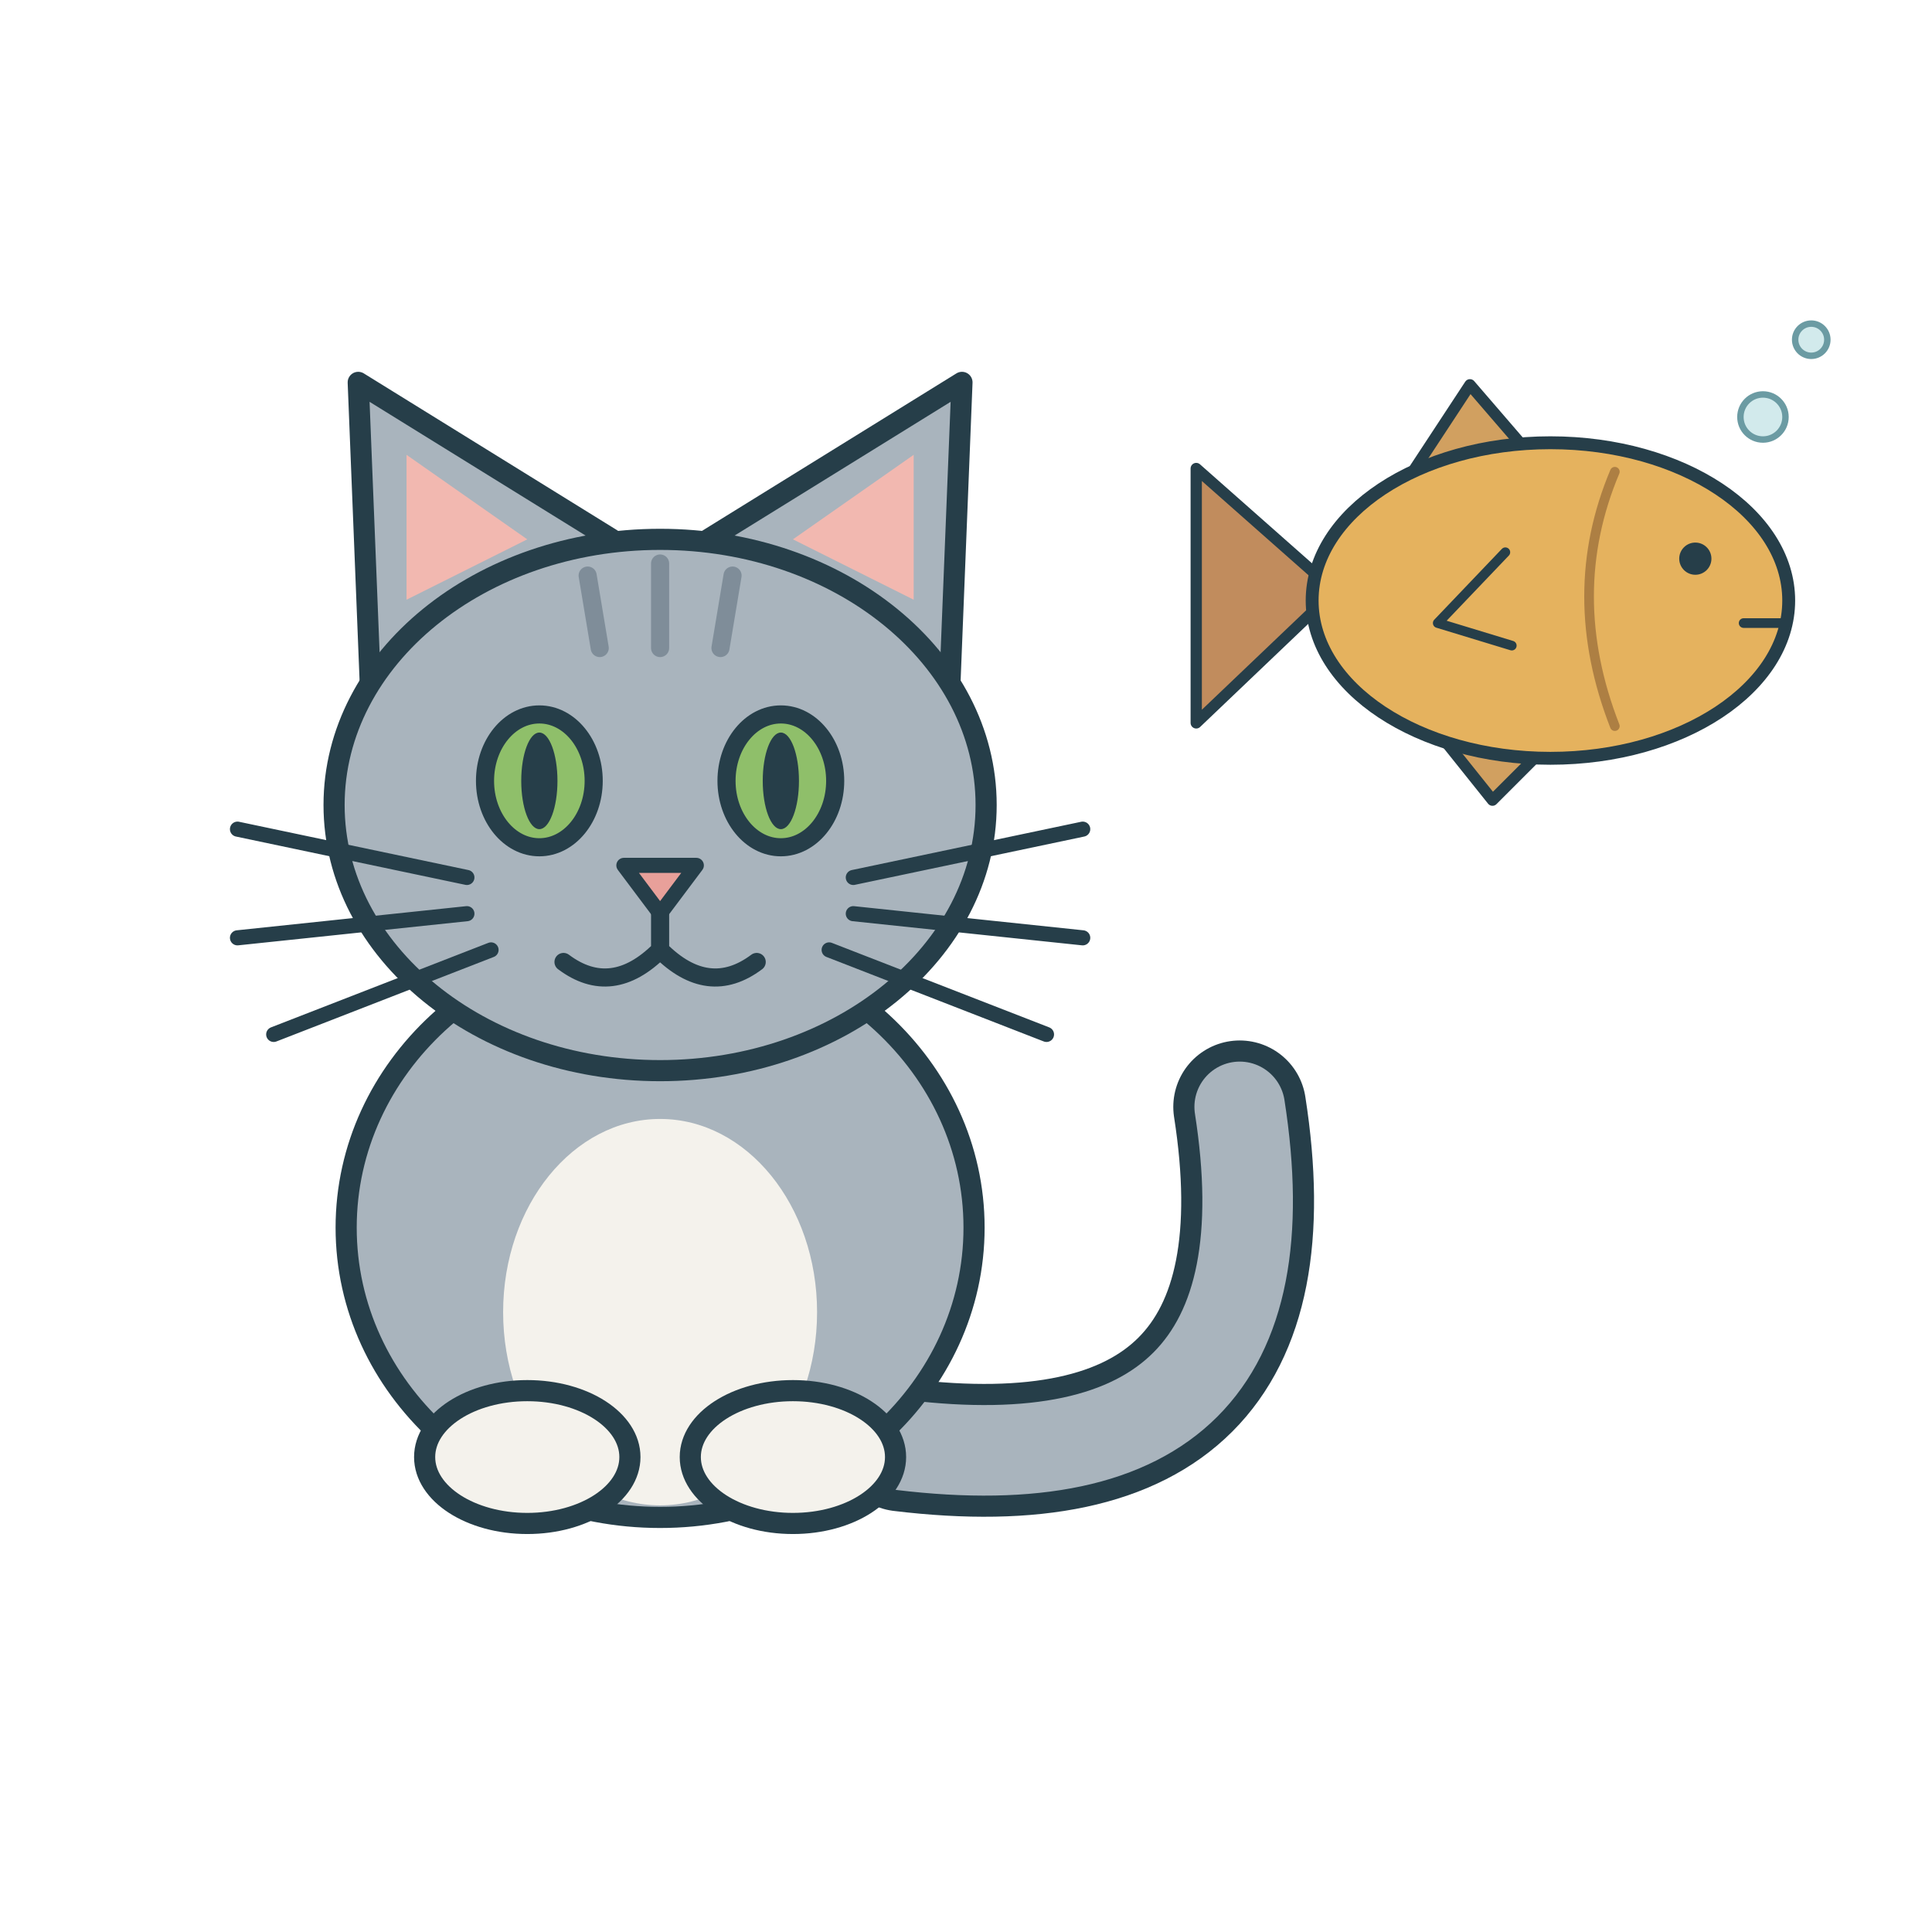
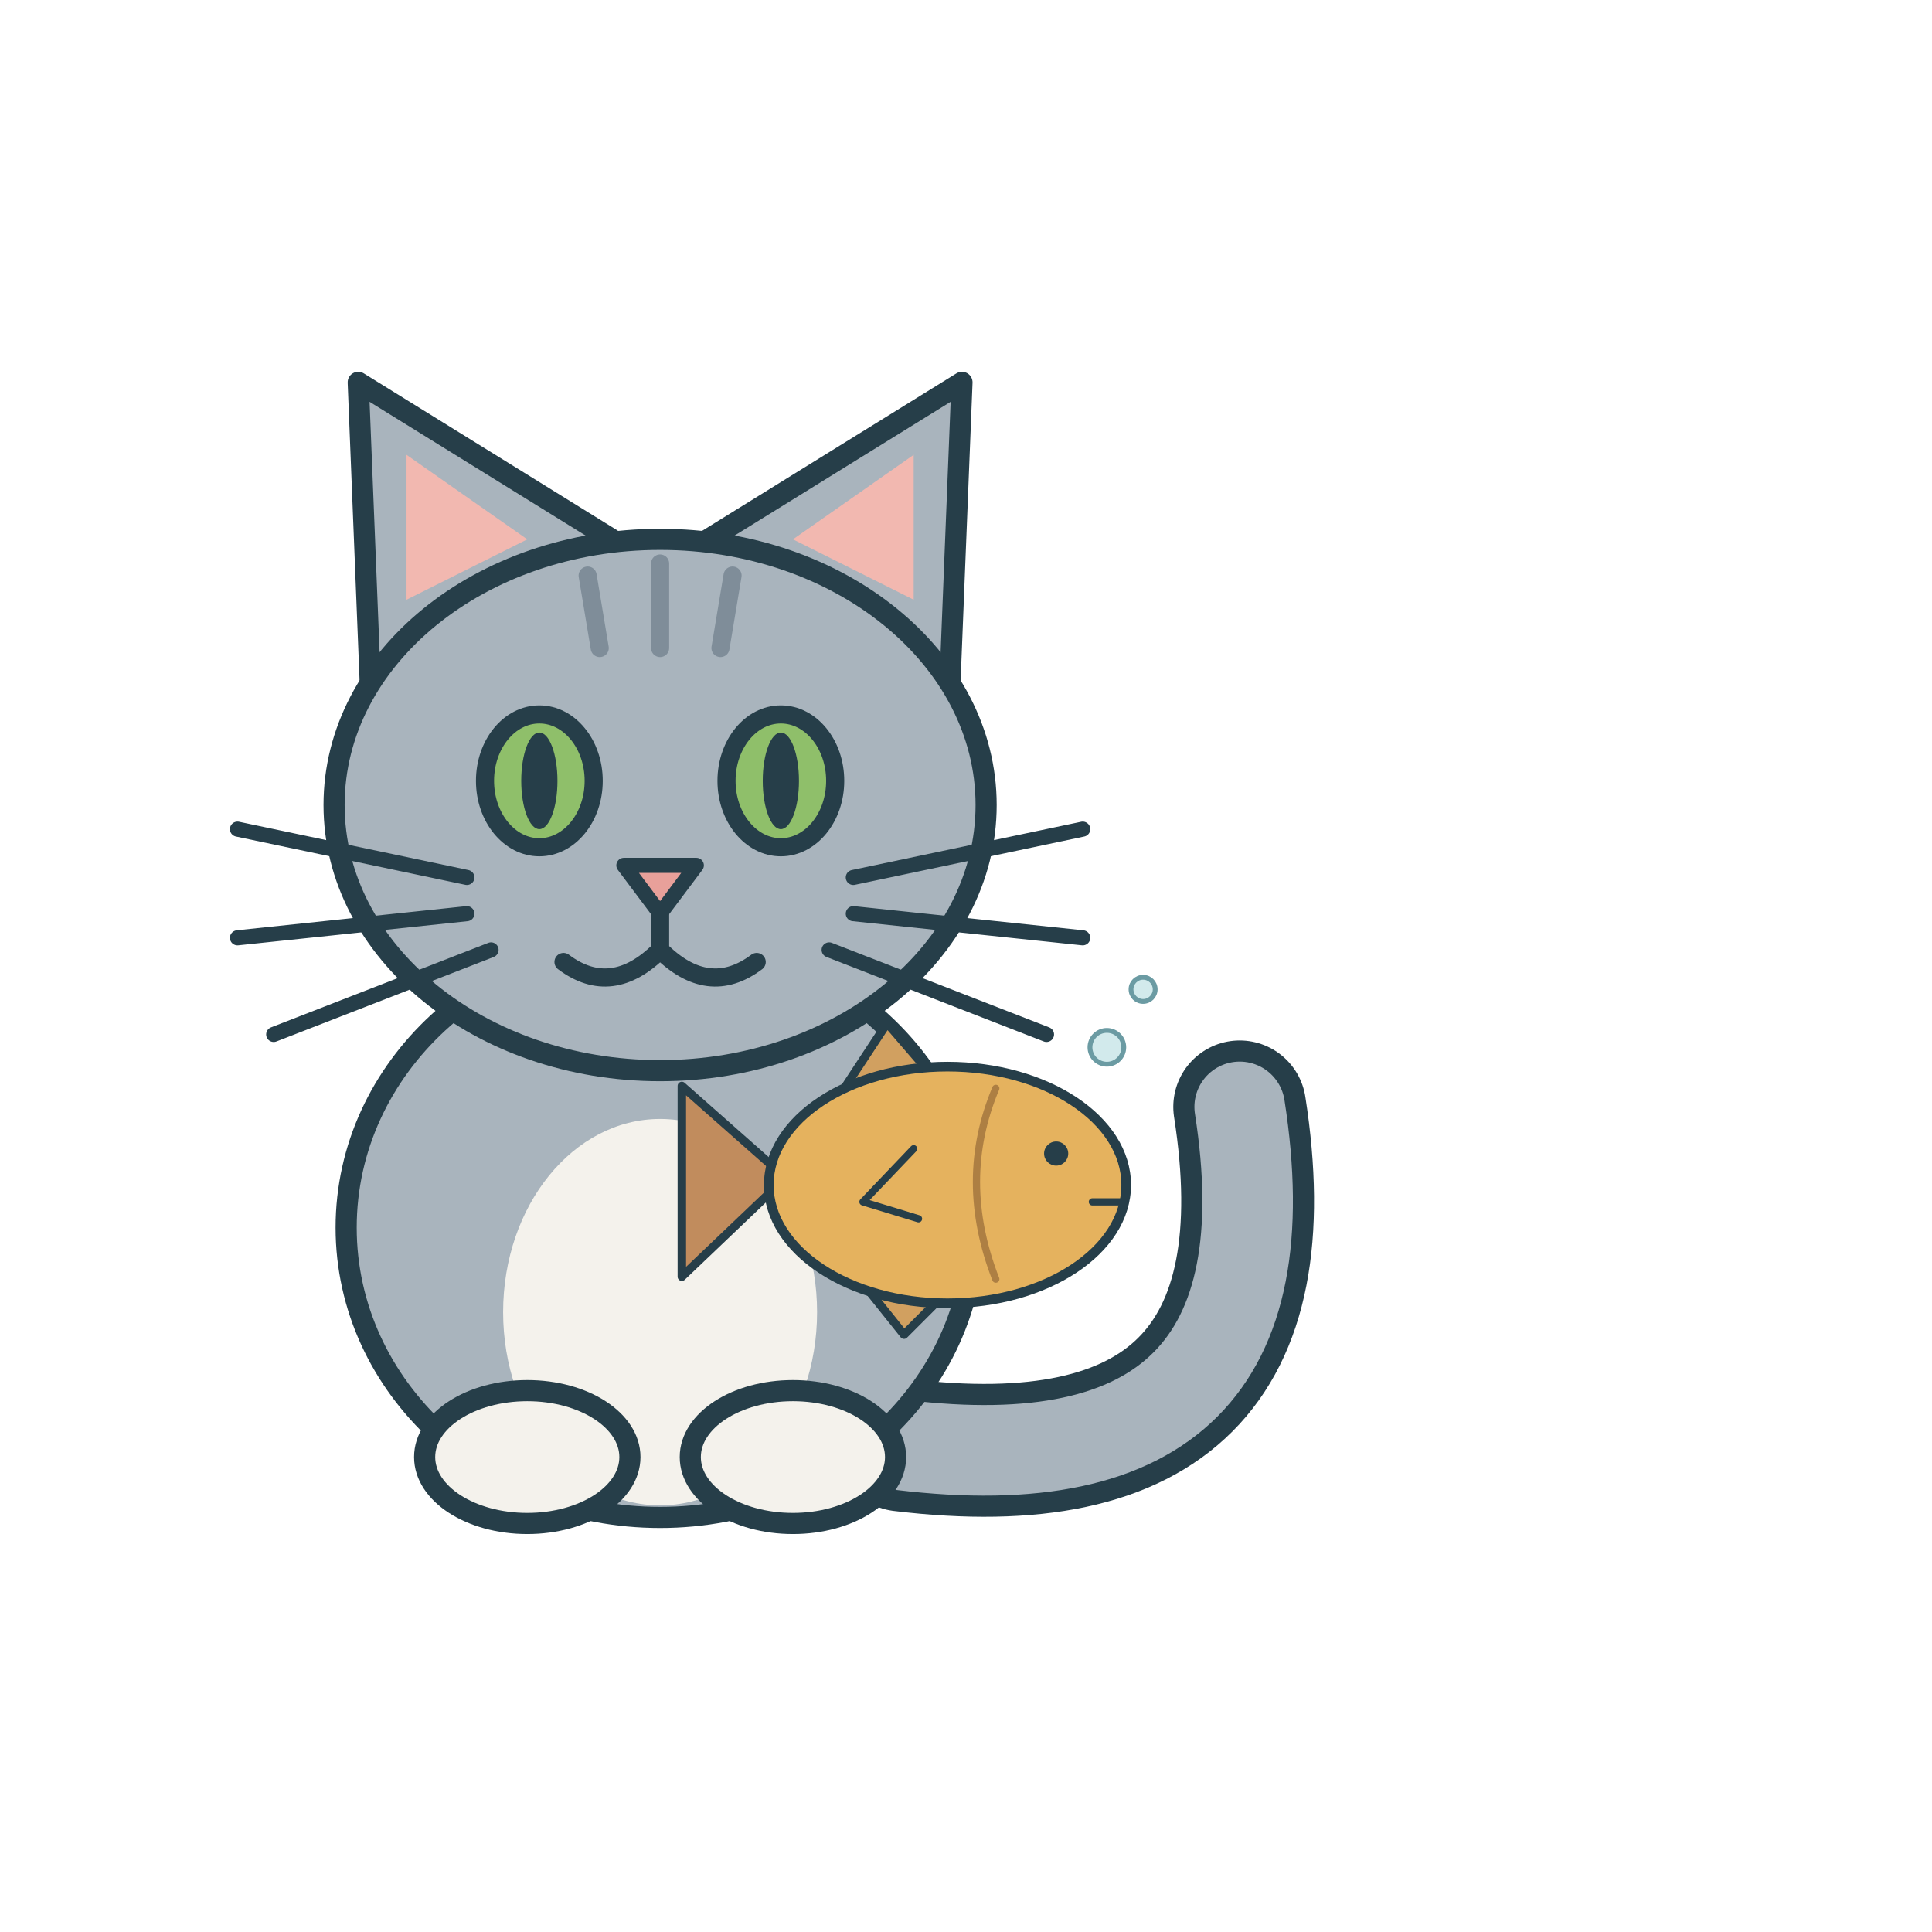
<svg xmlns="http://www.w3.org/2000/svg" viewBox="0 0 240 240">
  <g stroke="#263e49" stroke-width="3.5" stroke-linecap="round" stroke-linejoin="round">
    <g transform="translate(-8 25) scale(.75)">
      <g stroke="#263e49" stroke-width="3.5" stroke-linecap="round" stroke-linejoin="round">
        <path d="M160 206 Q226 214 216 150" fill="none" stroke-width="22" />
        <path d="M160 206 Q226 214 216 150" fill="none" stroke="#a9b4bd" stroke-width="15" />
        <ellipse cx="120" cy="170" rx="52" ry="48" fill="#a9b4bd" />
        <ellipse cx="120" cy="184" rx="26" ry="32" fill="#f4f2ec" stroke="none" />
        <ellipse cx="98" cy="208" rx="17" ry="11" fill="#f4f2ec" />
        <ellipse cx="142" cy="208" rx="17" ry="11" fill="#f4f2ec" />
        <path d="M72 80 L70 30 L112 56 Z" fill="#a9b4bd" />
        <path d="M168 80 L170 30 L128 56 Z" fill="#a9b4bd" />
        <path d="M78 66 L78 42 L98 56 Z" fill="#f2b8b0" stroke="none" />
        <path d="M162 66 L162 42 L142 56 Z" fill="#f2b8b0" stroke="none" />
        <ellipse cx="120" cy="100" rx="54" ry="44" fill="#a9b4bd" />
        <path d="M120 60 L120 74 M108 62 L110 74 M132 62 L130 74" fill="none" stroke="#7f8d99" stroke-width="3" />
        <ellipse cx="100" cy="96" rx="9" ry="11" fill="#8fbf6a" stroke-width="3" />
        <ellipse cx="140" cy="96" rx="9" ry="11" fill="#8fbf6a" stroke-width="3" />
        <ellipse cx="100" cy="96" rx="3" ry="8" fill="#263e49" stroke="none" />
        <ellipse cx="140" cy="96" rx="3" ry="8" fill="#263e49" stroke="none" />
        <path d="M114 110 L126 110 L120 118 Z" fill="#e8a09a" stroke-width="2.5" />
        <path d="M120 118 L120 124 M120 124 Q112 132 104 126 M120 124 Q128 132 136 126" fill="none" stroke-width="3" />
        <path d="M88 112 L50 104 M88 118 L50 122 M92 124 L56 138 M152 112 L190 104 M152 118 L190 122 M148 124 L184 138" fill="none" stroke-width="2.5" />
      </g>
    </g>
-     <g transform="translate(137 25) scale(.4)">
+     <g transform="translate(76 110) scale(0.3)">
      <path d="M72 121 L29 83 L29 162 Z" fill="#c18c5d" />
      <path d="M91 92 L114 57 L139 86 M97 156 L121 186 L148 159" fill="#d1a060" />
      <ellipse cx="139" cy="124" rx="74" ry="49" fill="#e5b25e" stroke-width="4" />
      <path d="M159 84 Q143 122 159 163" fill="none" stroke="#ad7f43" stroke-width="3" />
      <circle cx="184" cy="111" r="5" fill="#263e49" stroke="none" />
      <path d="M211 131 L199 131 M125 109 L104 131 L127 138" fill="none" stroke-width="3" />
      <circle cx="205" cy="67" r="7" fill="#d2eaec" stroke="#6b9ba3" stroke-width="2" />
      <circle cx="220" cy="43" r="5" fill="#d2eaec" stroke="#6b9ba3" stroke-width="2" />
    </g>
  </g>
</svg>
